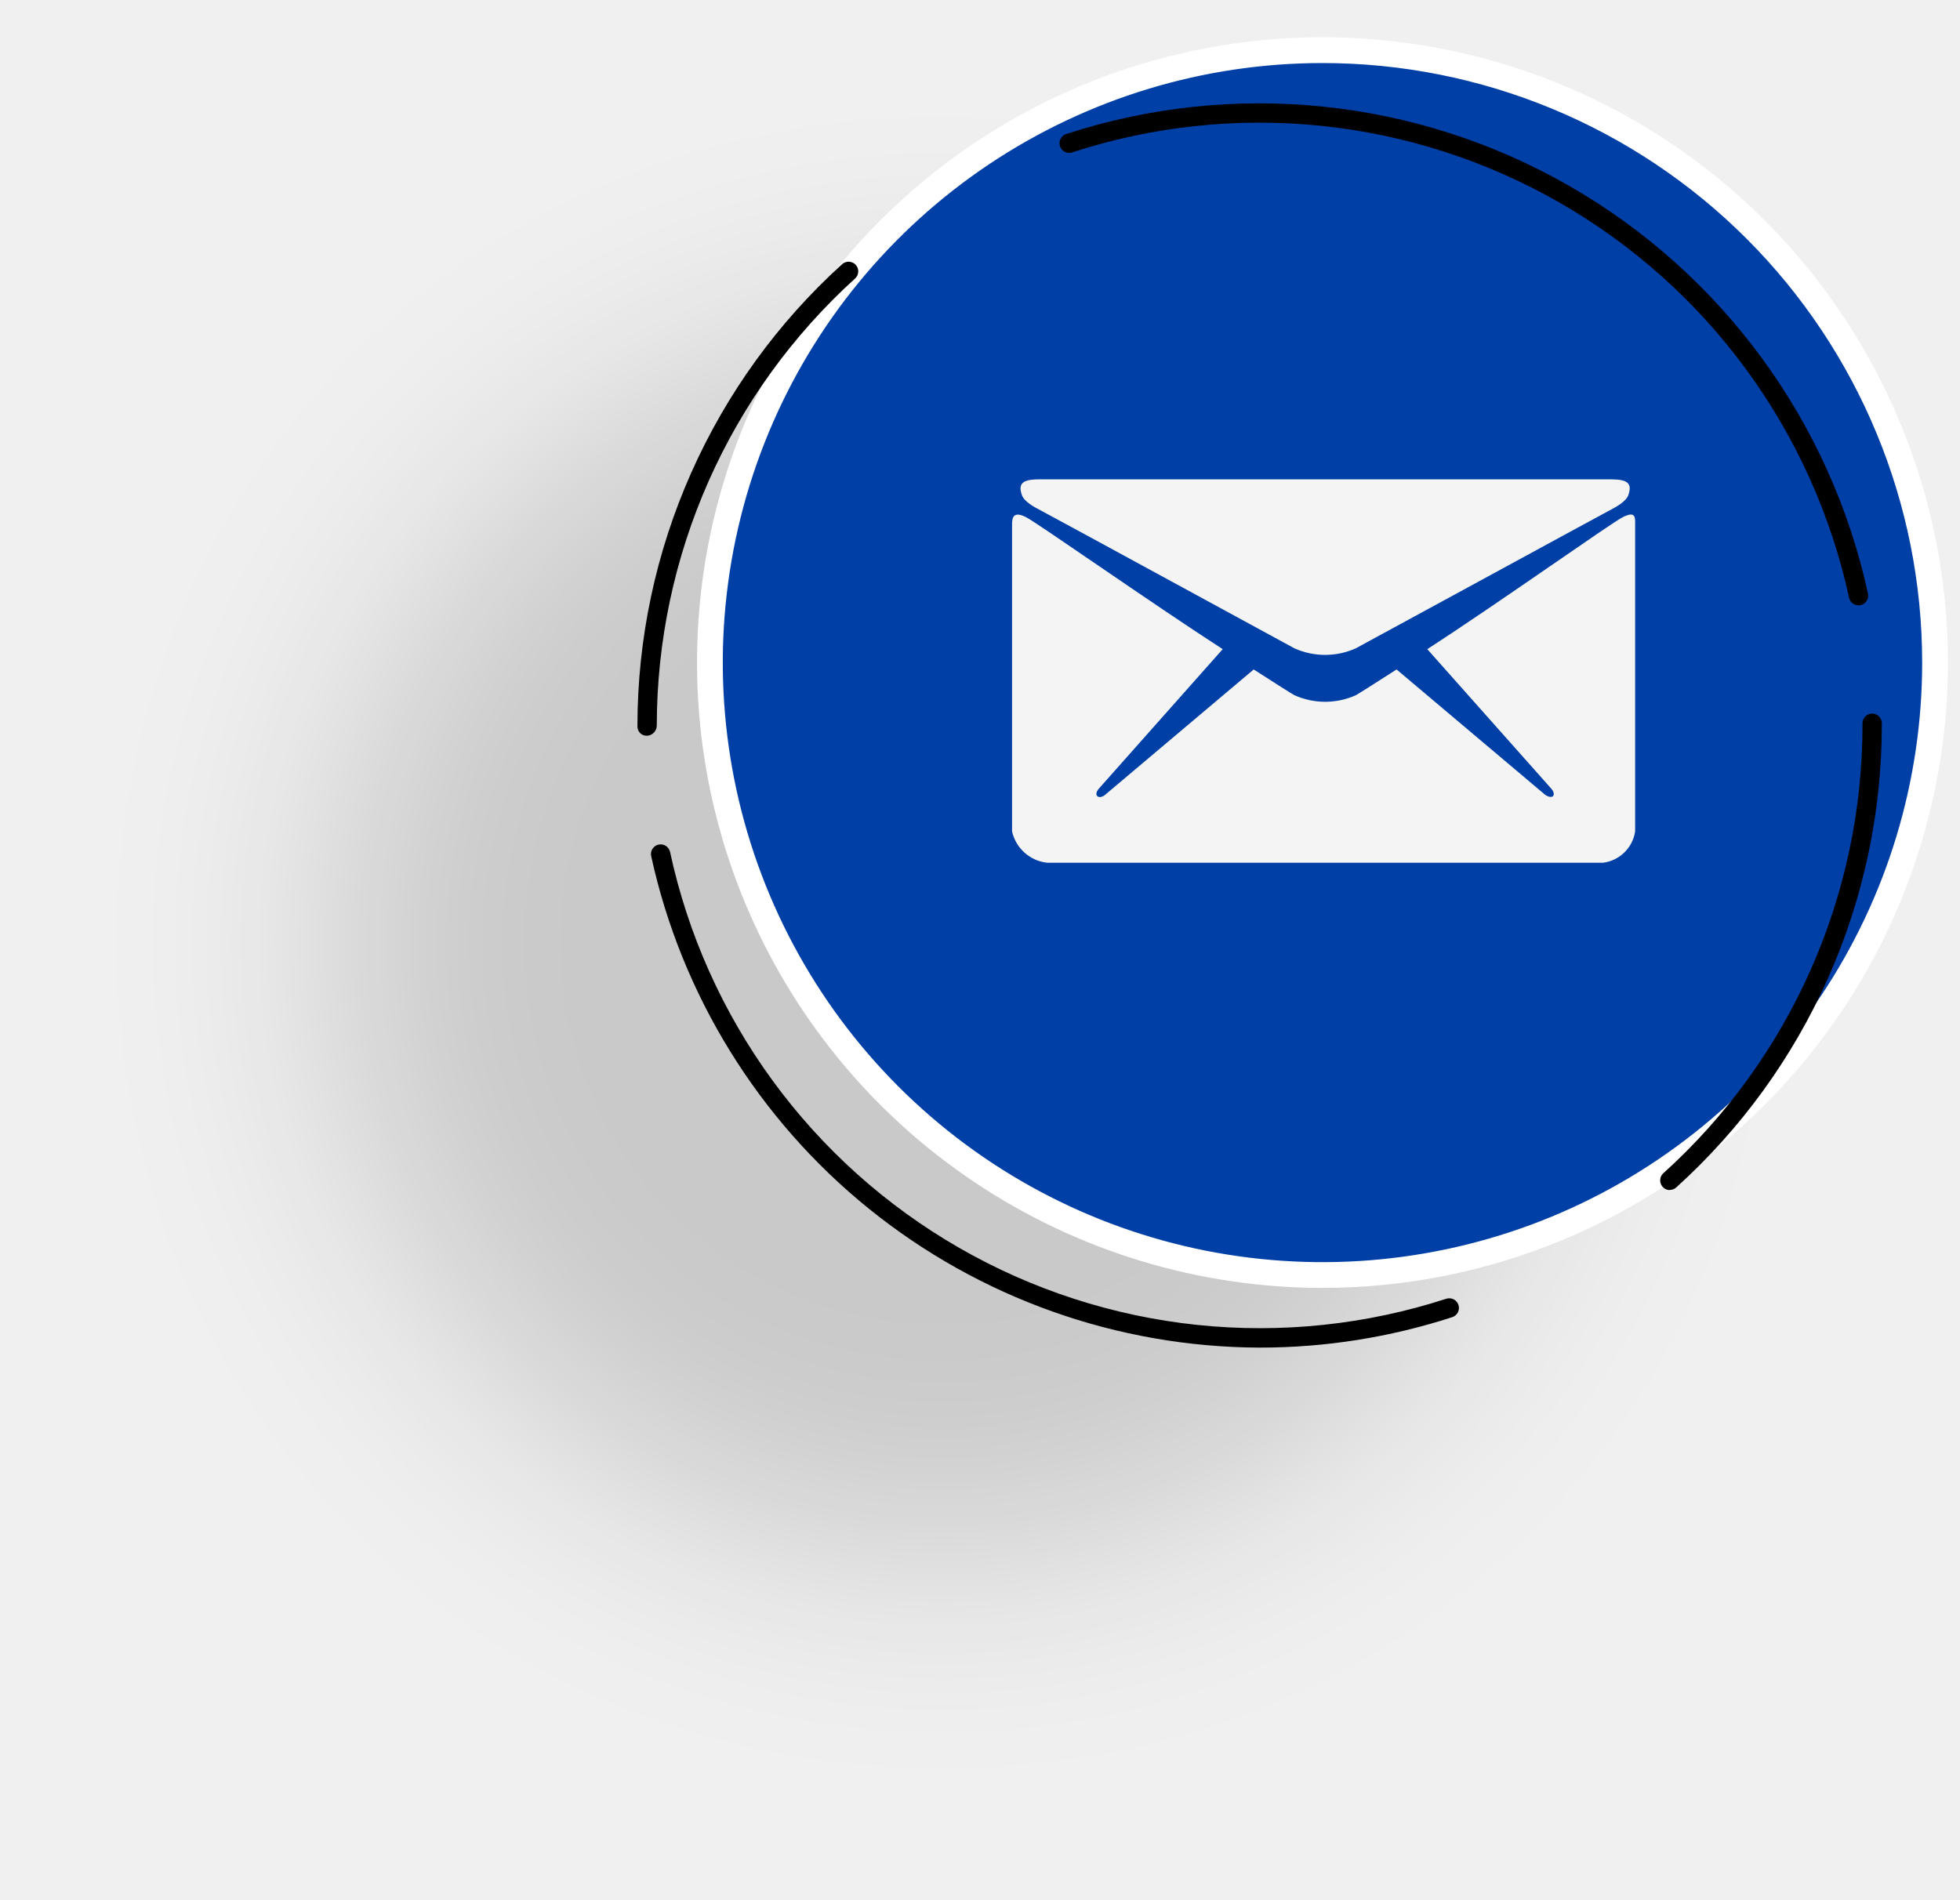
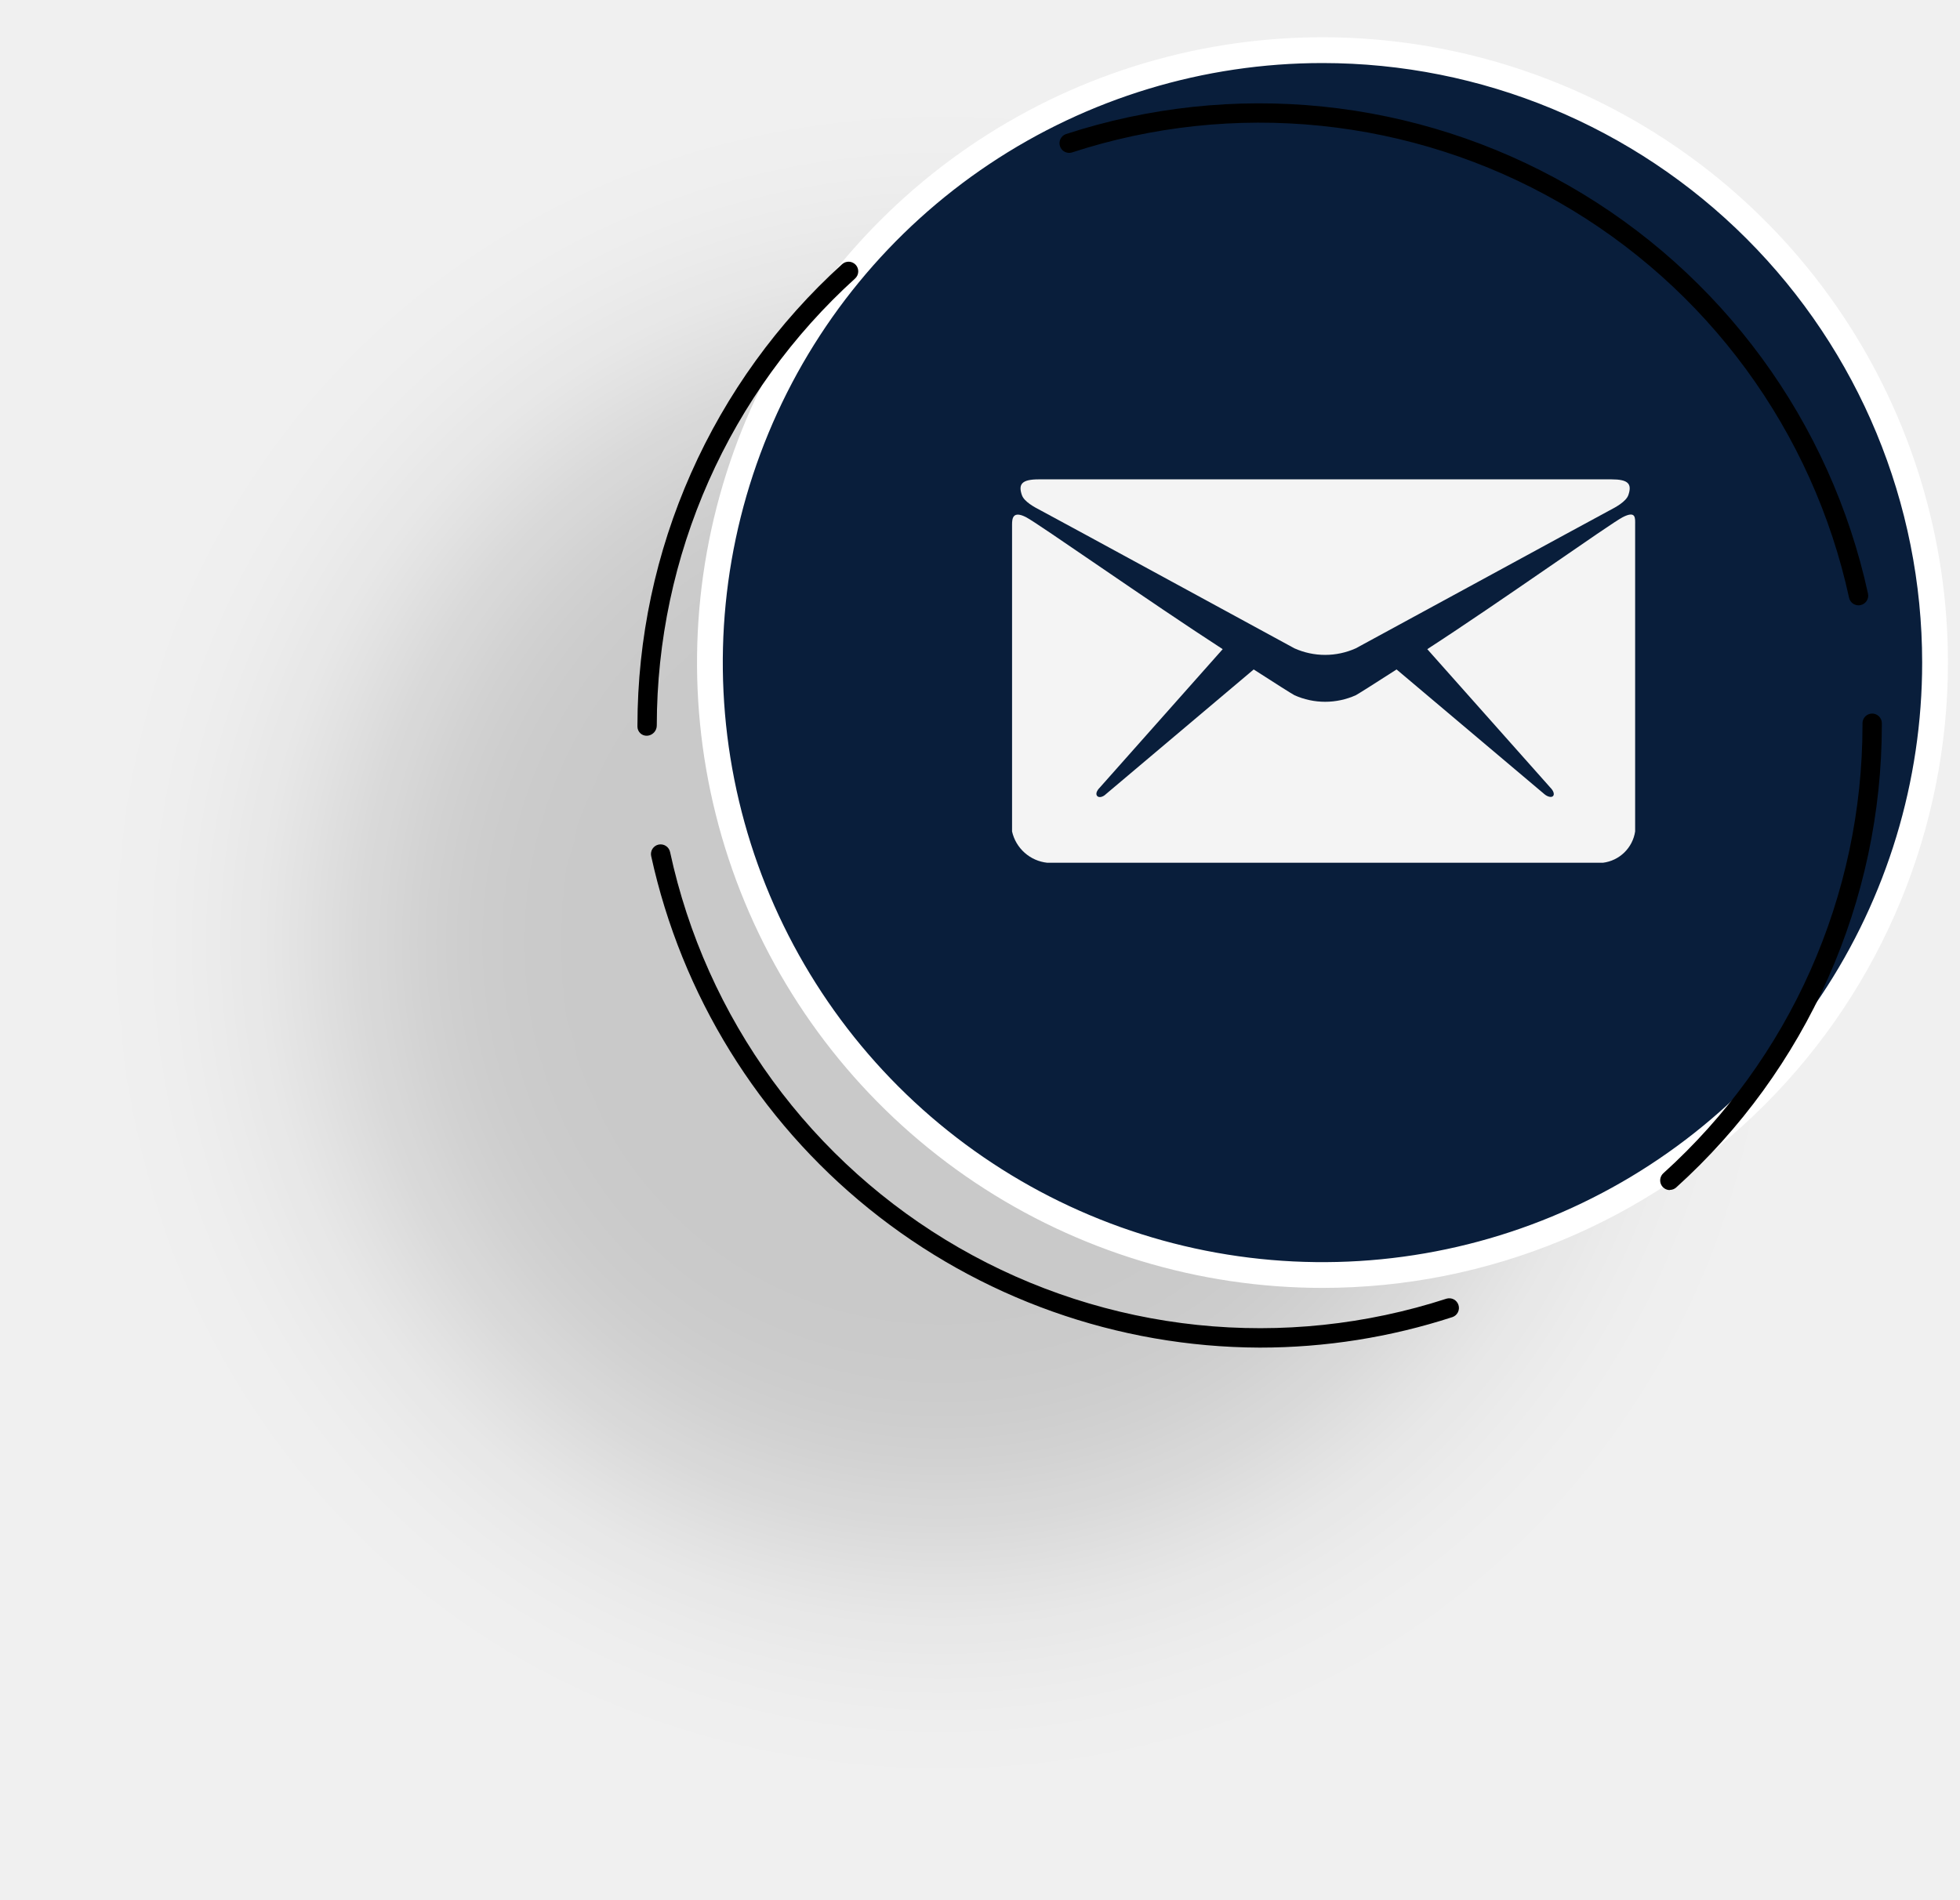
<svg xmlns="http://www.w3.org/2000/svg" width="98" height="95" viewBox="0 0 98 95" fill="none">
  <g clip-path="url(#clip0_168_428)">
    <g filter="url(#filter0_d_168_428)">
-       <path d="M66.129 63.759C83.044 63.759 96.757 50.046 96.757 33.131C96.757 16.216 83.044 2.503 66.129 2.503C49.214 2.503 35.501 16.216 35.501 33.131C35.501 50.046 49.214 63.759 66.129 63.759Z" fill="#003FA6" />
+       <path d="M66.129 63.759C83.044 63.759 96.757 50.046 96.757 33.131C96.757 16.216 83.044 2.503 66.129 2.503C49.214 2.503 35.501 16.216 35.501 33.131C35.501 50.046 49.214 63.759 66.129 63.759Z" fill="#091E3B" />
    </g>
    <path d="M66.124 64.409C59.939 64.409 53.893 62.575 48.75 59.139C43.607 55.702 39.599 50.818 37.232 45.104C34.865 39.389 34.245 33.101 35.452 27.035C36.659 20.969 39.637 15.396 44.011 11.023C48.384 6.649 53.957 3.671 60.023 2.464C66.089 1.257 72.377 1.877 78.092 4.244C83.806 6.611 88.69 10.619 92.127 15.762C95.563 20.904 97.397 26.951 97.397 33.136C97.397 41.43 94.102 49.385 88.237 55.249C82.373 61.114 74.418 64.409 66.124 64.409ZM66.124 3.153C60.194 3.153 54.397 4.912 49.466 8.206C44.535 11.501 40.692 16.184 38.422 21.663C36.153 27.142 35.559 33.17 36.716 38.987C37.873 44.803 40.729 50.146 44.922 54.339C49.115 58.532 54.458 61.388 60.275 62.545C66.091 63.702 72.12 63.108 77.599 60.839C83.077 58.569 87.76 54.726 91.055 49.795C94.35 44.864 96.108 39.067 96.108 33.137C96.108 25.185 92.949 17.558 87.326 11.935C81.703 6.312 74.076 3.153 66.124 3.153Z" fill="white" />
    <path d="M62.984 67.395C55.872 67.371 48.981 64.921 43.449 60.452C37.918 55.982 34.076 49.759 32.558 42.811C32.545 42.749 32.544 42.685 32.556 42.622C32.567 42.56 32.591 42.501 32.626 42.447C32.66 42.394 32.705 42.348 32.758 42.312C32.81 42.276 32.869 42.251 32.931 42.238C32.993 42.225 33.057 42.224 33.12 42.236C33.182 42.247 33.242 42.271 33.295 42.306C33.348 42.34 33.394 42.385 33.43 42.438C33.466 42.49 33.491 42.549 33.504 42.611C34.394 46.737 36.14 50.63 38.629 54.04C41.118 57.449 44.294 60.298 47.953 62.403C51.611 64.508 55.671 65.822 59.869 66.261C64.067 66.699 68.311 66.252 72.325 64.948C72.446 64.912 72.576 64.925 72.688 64.983C72.8 65.042 72.884 65.142 72.923 65.262C72.963 65.382 72.953 65.512 72.897 65.626C72.842 65.739 72.744 65.826 72.625 65.868C69.512 66.881 66.258 67.397 62.984 67.395ZM83.491 59.517C83.394 59.517 83.298 59.487 83.218 59.431C83.138 59.376 83.076 59.298 83.041 59.207C83.006 59.116 82.999 59.016 83.022 58.921C83.044 58.827 83.095 58.741 83.167 58.675C86.301 55.845 88.806 52.389 90.521 48.531C92.236 44.672 93.123 40.497 93.125 36.275V36.148C93.131 36.024 93.184 35.906 93.274 35.82C93.364 35.734 93.484 35.686 93.609 35.686C93.733 35.686 93.853 35.734 93.943 35.82C94.033 35.906 94.086 36.024 94.092 36.148V36.275C94.088 40.632 93.172 44.939 91.401 48.92C89.63 52.9 87.045 56.465 83.811 59.385C83.723 59.465 83.609 59.509 83.49 59.509L83.491 59.517ZM32.355 36.795C32.293 36.798 32.232 36.789 32.173 36.768C32.115 36.747 32.062 36.714 32.017 36.672C31.972 36.63 31.936 36.579 31.911 36.522C31.886 36.466 31.873 36.405 31.872 36.343V36.279C31.876 31.933 32.789 27.637 34.551 23.665C36.313 19.692 38.886 16.132 42.105 13.213C42.2 13.127 42.325 13.082 42.453 13.088C42.581 13.095 42.702 13.152 42.788 13.246C42.874 13.341 42.919 13.467 42.912 13.595C42.906 13.723 42.849 13.843 42.754 13.929C39.635 16.758 37.142 20.207 35.434 24.056C33.727 27.905 32.843 32.068 32.839 36.279C32.84 36.411 32.791 36.538 32.7 36.634C32.61 36.73 32.487 36.788 32.355 36.795ZM92.925 30.273C92.815 30.273 92.708 30.235 92.622 30.166C92.536 30.096 92.476 30 92.453 29.892C91.555 25.767 89.801 21.877 87.306 18.472C84.81 15.067 81.628 12.224 77.965 10.126C74.302 8.028 70.239 6.721 66.04 6.291C61.84 5.861 57.597 6.317 53.585 7.629C53.465 7.661 53.338 7.647 53.228 7.588C53.119 7.529 53.037 7.43 52.999 7.312C52.96 7.194 52.968 7.066 53.022 6.954C53.075 6.842 53.169 6.755 53.285 6.71C57.426 5.356 61.805 4.886 66.139 5.33C70.474 5.774 74.666 7.122 78.447 9.288C82.228 11.453 85.512 14.388 88.088 17.902C90.663 21.416 92.473 25.431 93.4 29.688C93.427 29.813 93.403 29.944 93.333 30.052C93.264 30.159 93.154 30.235 93.029 30.262C92.995 30.27 92.96 30.273 92.925 30.273Z" fill="black" />
    <path d="M52.028 25.523C52.852 25.957 64.293 32.195 64.72 32.423C65.203 32.64 65.726 32.752 66.255 32.752C66.784 32.752 67.307 32.64 67.79 32.423C68.217 32.198 79.658 25.961 80.482 25.523C80.789 25.366 81.306 25.081 81.418 24.759C81.613 24.19 81.403 23.973 80.572 23.973H51.94C51.109 23.973 50.899 24.198 51.094 24.759C51.206 25.089 51.723 25.366 52.028 25.523Z" fill="#F4F4F4" />
    <path d="M81.136 25.865C80.522 26.179 75.011 30.103 71.364 32.465L77.519 39.391C77.669 39.541 77.736 39.72 77.654 39.81C77.572 39.9 77.369 39.847 77.212 39.71L69.829 33.48C68.713 34.199 67.929 34.693 67.792 34.768C67.309 34.985 66.786 35.097 66.257 35.097C65.728 35.097 65.205 34.985 64.722 34.768C64.58 34.693 63.801 34.199 62.685 33.48L55.302 39.71C55.152 39.86 54.95 39.91 54.86 39.81C54.77 39.71 54.838 39.54 54.987 39.391L61.135 32.465C57.488 30.106 51.917 26.183 51.303 25.865C50.644 25.528 50.603 25.925 50.603 26.232V41.582C50.696 41.994 50.916 42.367 51.232 42.647C51.547 42.928 51.943 43.103 52.363 43.147H80.147C80.549 43.097 80.924 42.918 81.215 42.635C81.506 42.353 81.696 41.983 81.757 41.582V26.232C81.757 25.913 81.807 25.523 81.136 25.865Z" fill="#F4F4F4" />
  </g>
  <defs>
    <filter id="filter0_d_168_428" x="5.501" y="2.503" width="91.256" height="86.256" filterUnits="userSpaceOnUse" color-interpolation-filters="sRGB">
      <feFlood flood-opacity="0" result="BackgroundImageFix" />
      <feColorMatrix in="SourceAlpha" type="matrix" values="0 0 0 0 0 0 0 0 0 0 0 0 0 0 0 0 0 0 127 0" result="hardAlpha" />
      <feOffset dx="-19" dy="14" />
      <feGaussianBlur stdDeviation="5.5" />
      <feColorMatrix type="matrix" values="0 0 0 0 0 0 0 0 0 0 0 0 0 0 0 0 0 0 0.161 0" />
      <feBlend mode="normal" in2="BackgroundImageFix" result="effect1_dropShadow_168_428" />
      <feBlend mode="normal" in="SourceGraphic" in2="effect1_dropShadow_168_428" result="shape" />
    </filter>
    <clipPath id="clip0_168_428">
      <rect width="97.398" height="94.256" fill="white" />
    </clipPath>
  </defs>
</svg>
